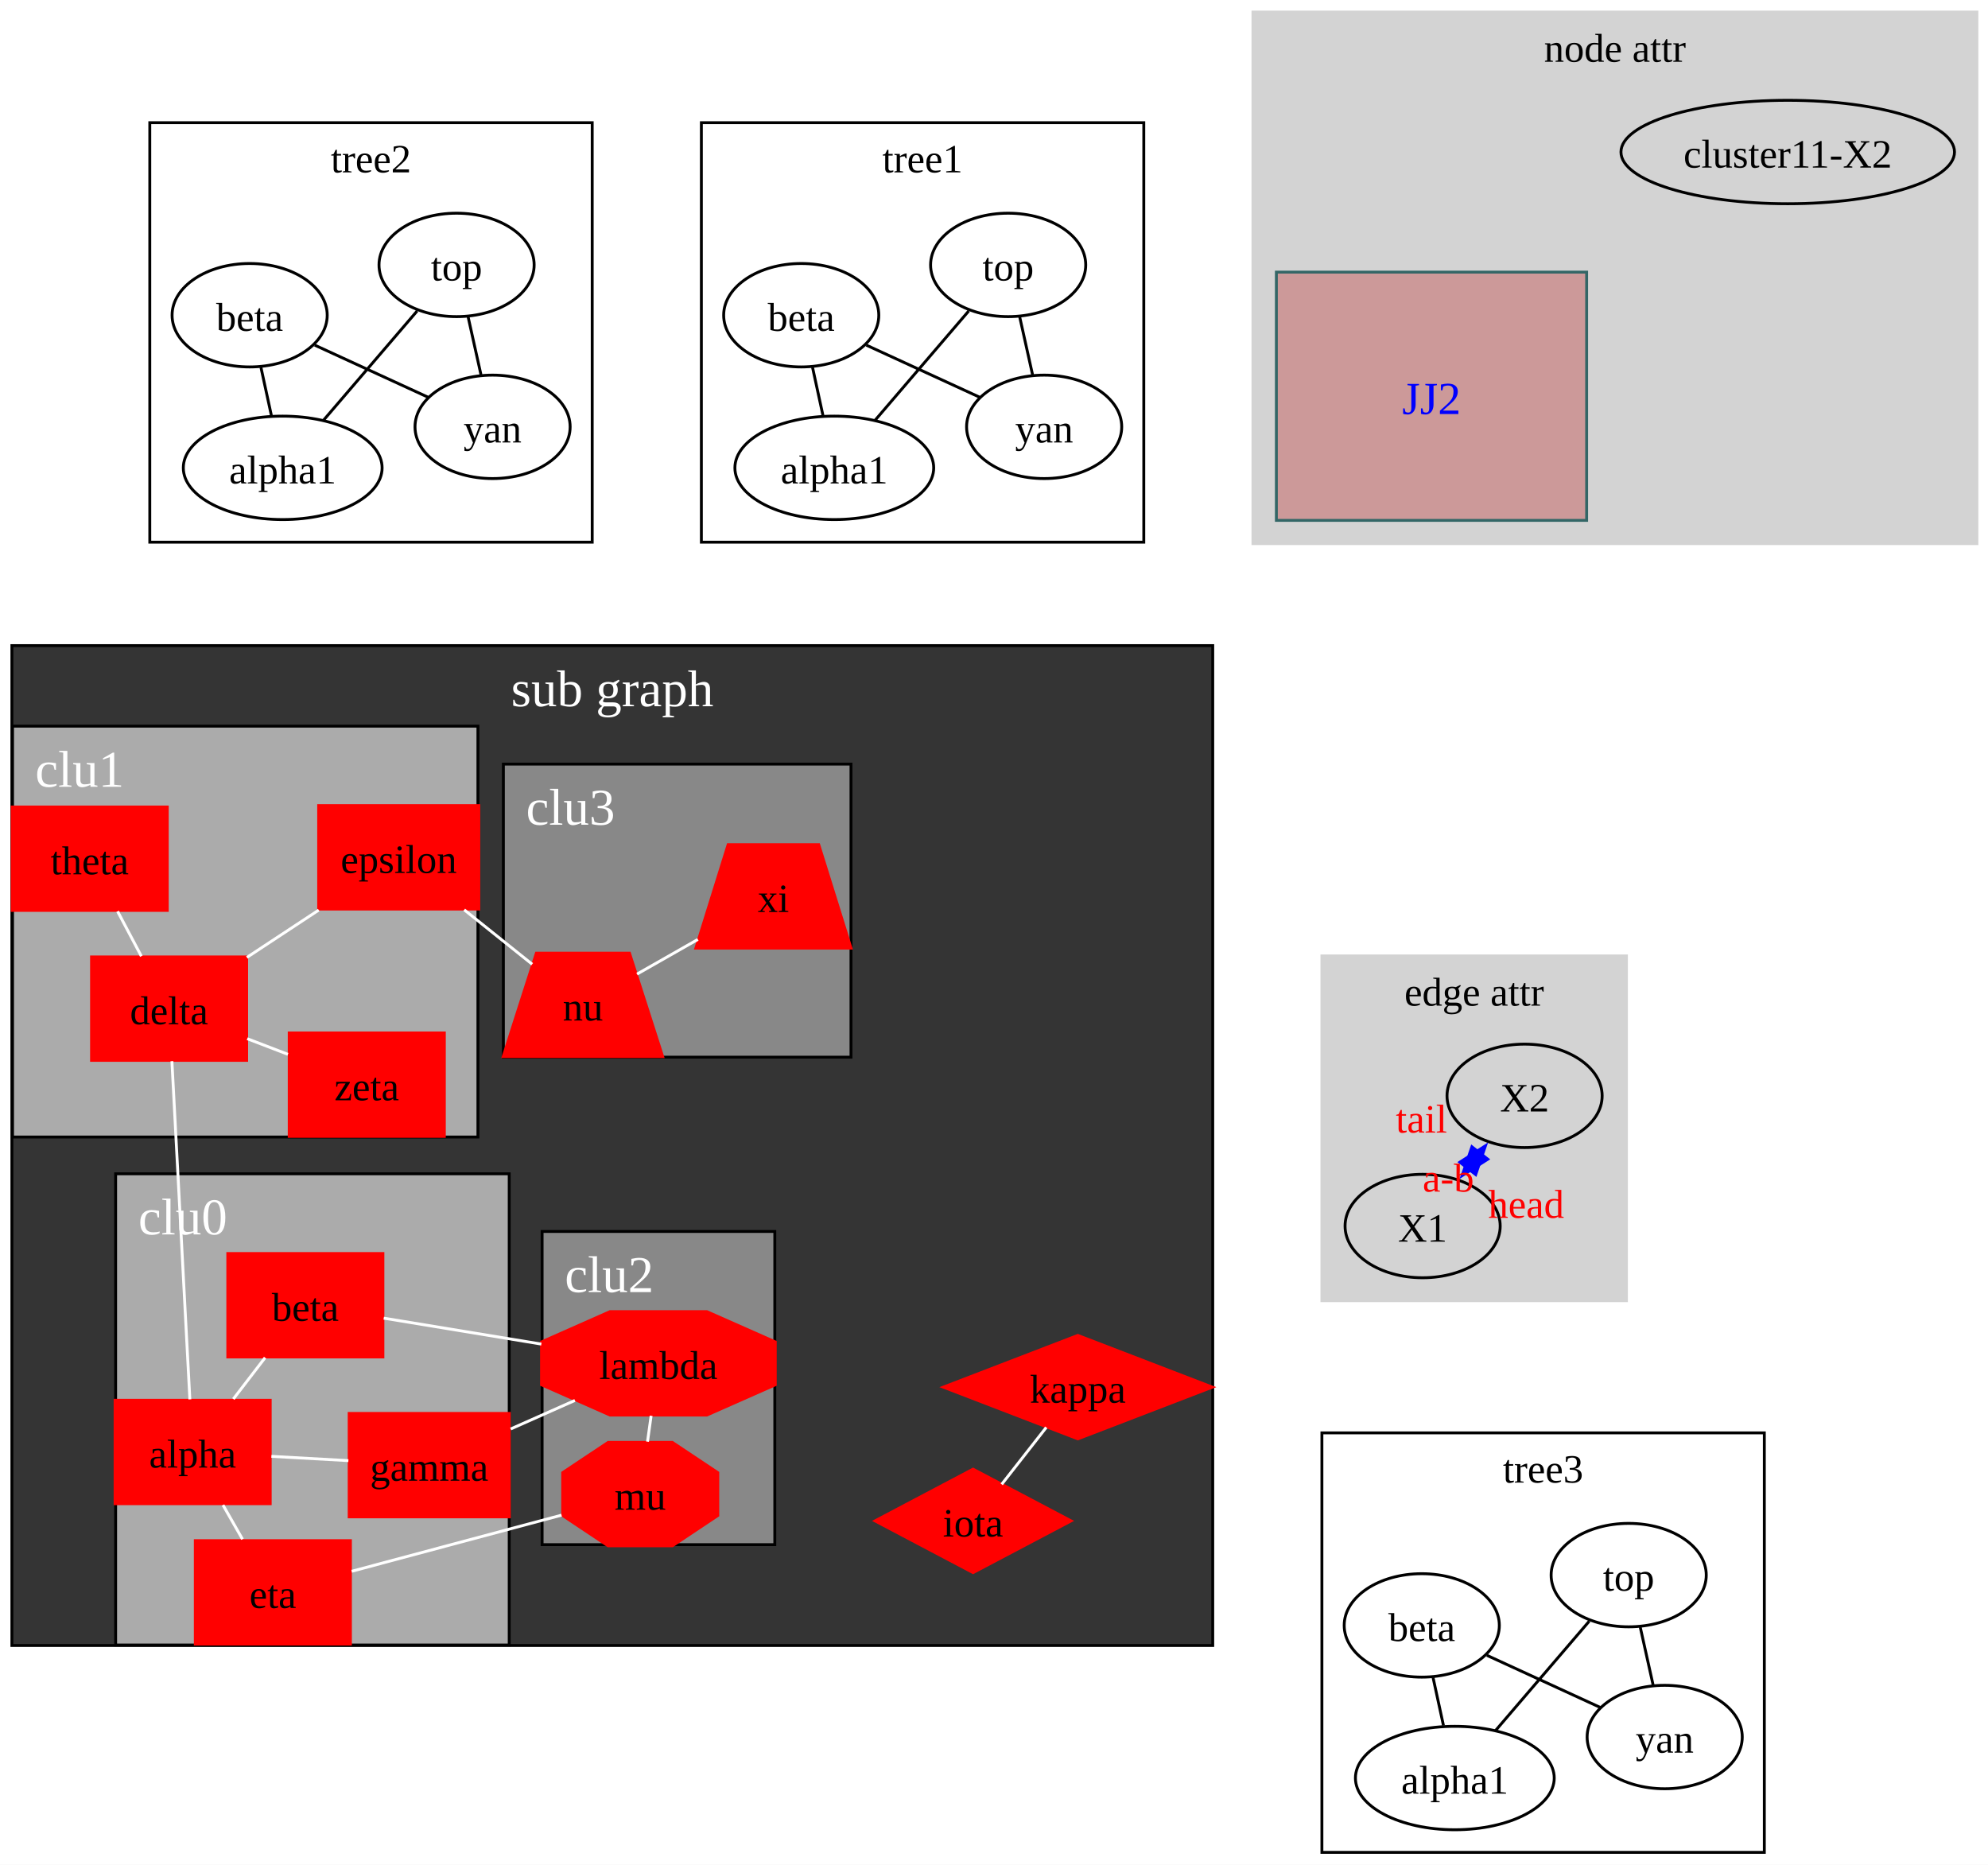
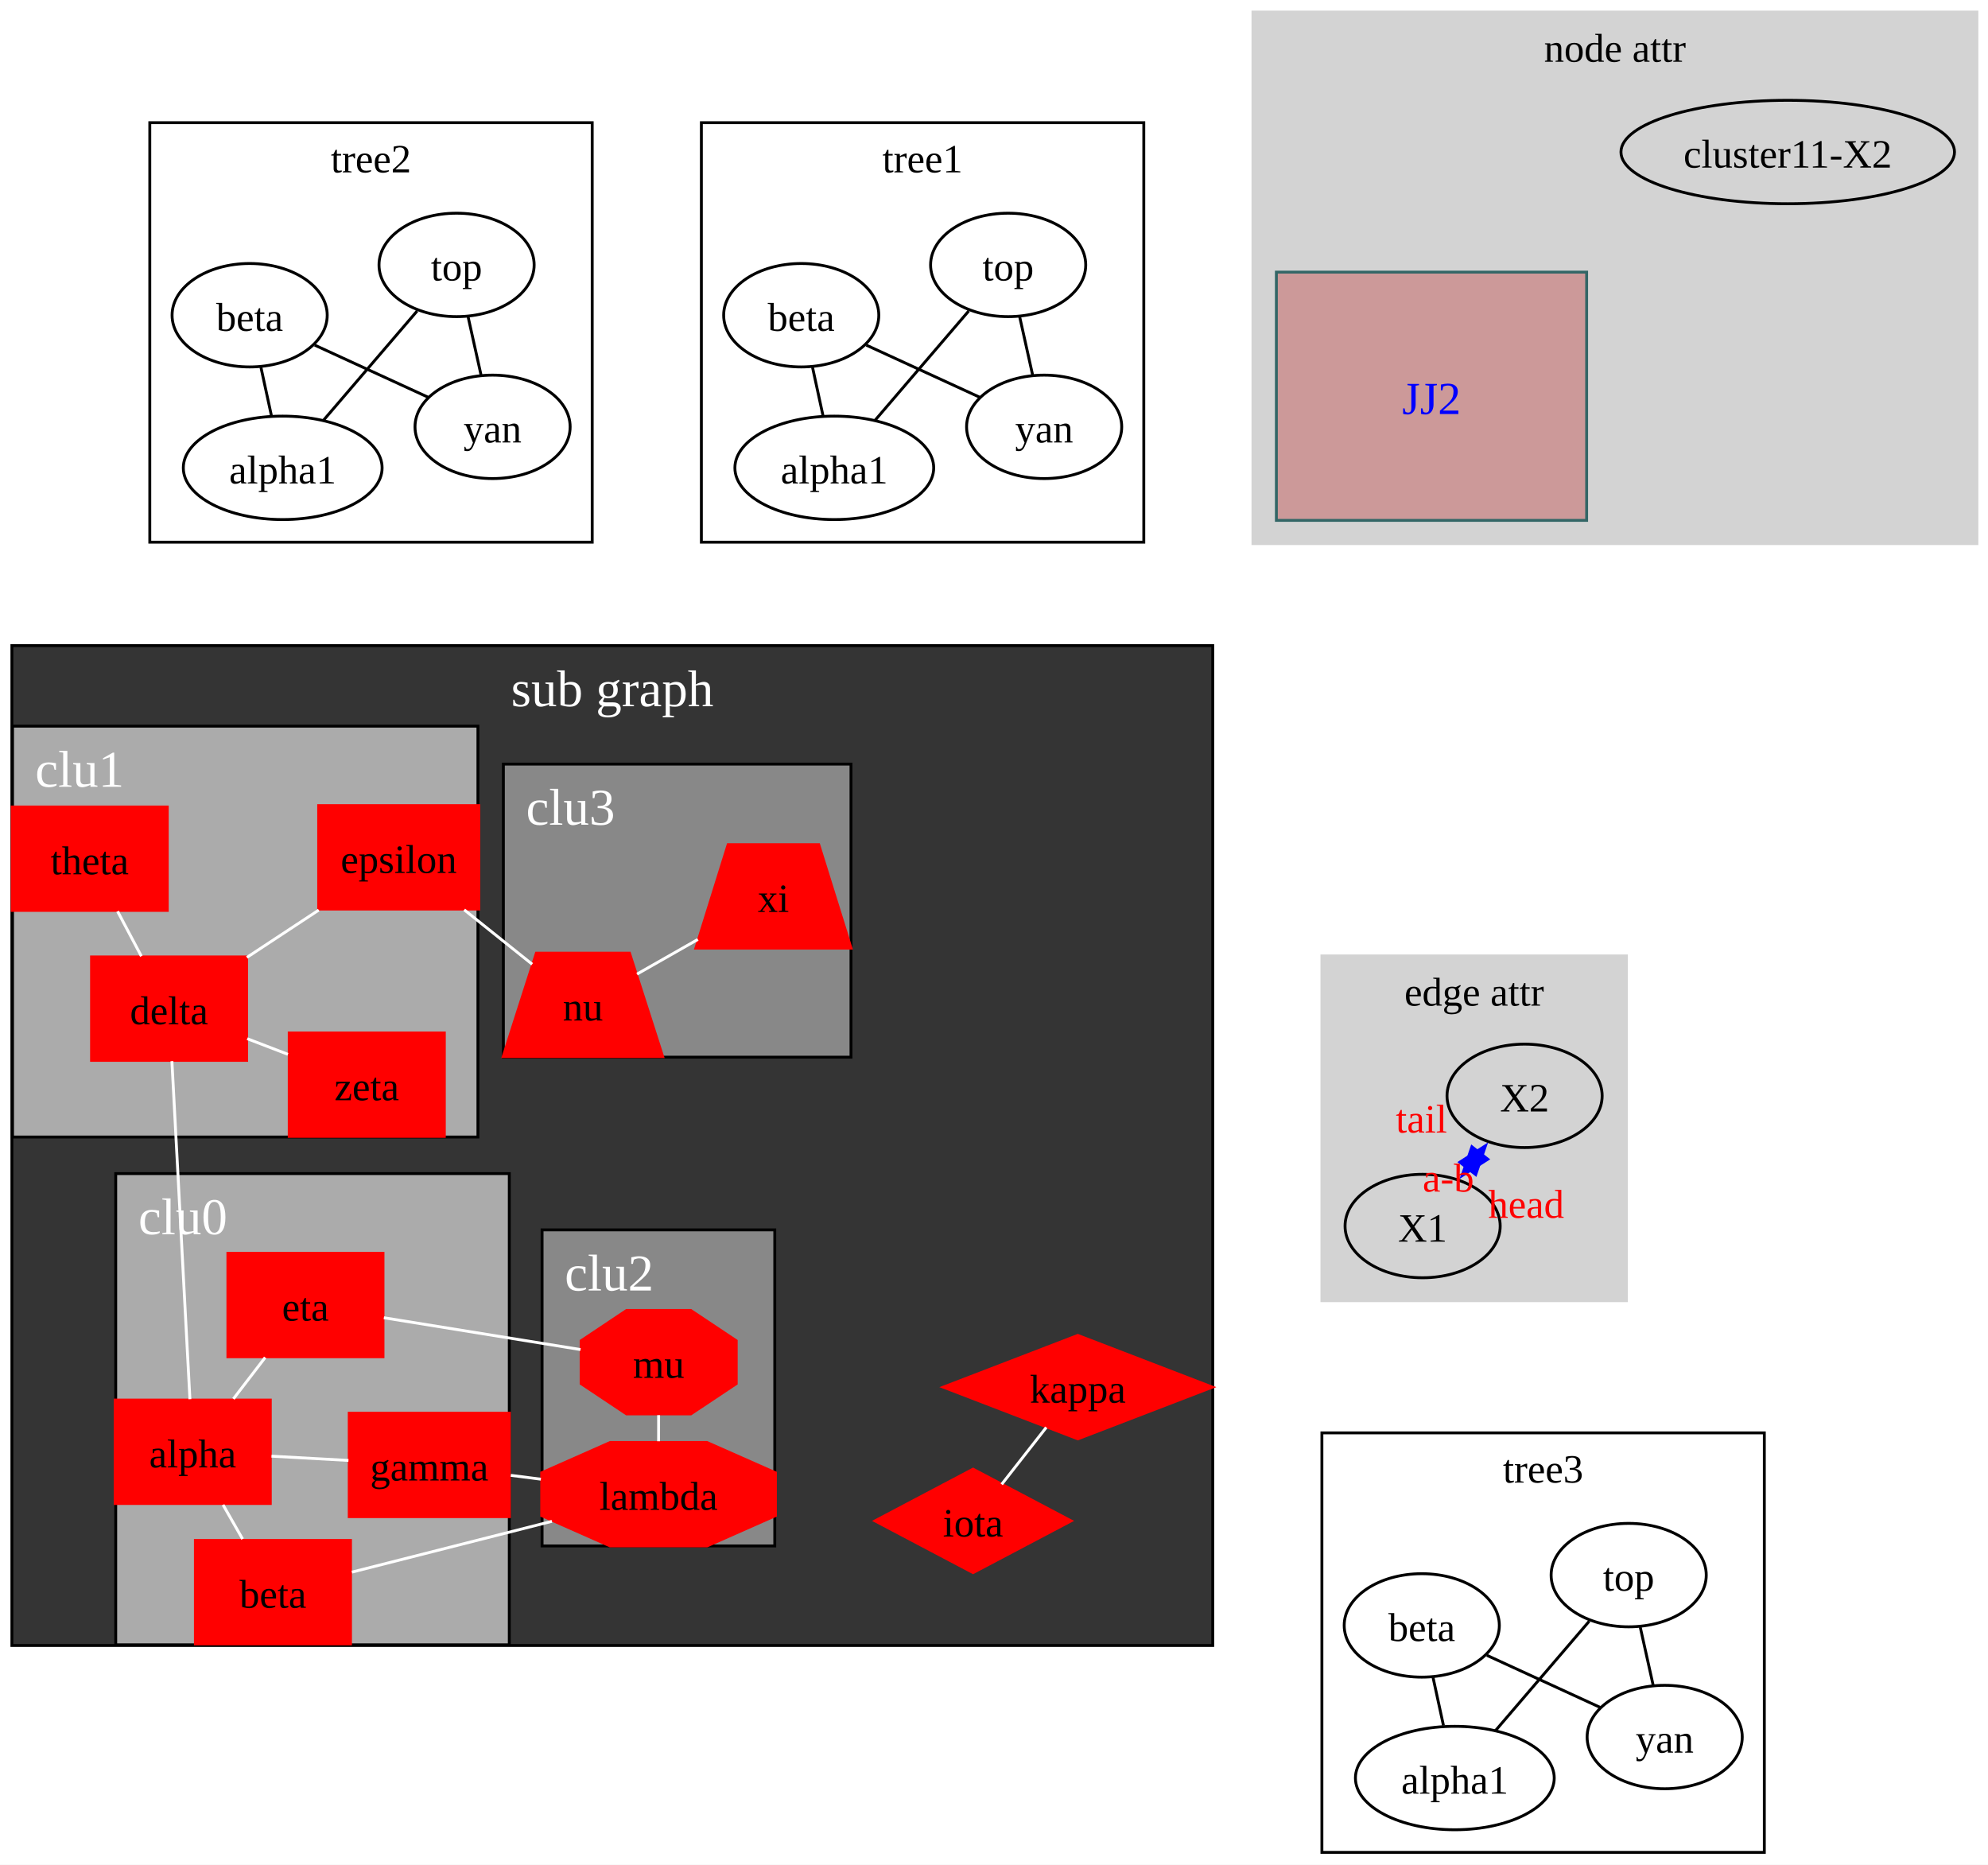
<svg xmlns="http://www.w3.org/2000/svg" width="692pt" height="649pt" viewBox="0.00 0.00 692.00 649.00">
  <g id="graph0" class="graph" transform="scale(1 1) rotate(0) translate(4 645)">
    <polygon fill="white" stroke="none" points="-4,4 -4,-645 688,-645 688,4 -4,4" />
    <g id="clust1" class="cluster">
      <polygon fill="lightgrey" stroke="lightgrey" points="432.14,-455.8 432.14,-640.8 684.14,-640.8 684.14,-455.8 432.14,-455.8" />
      <text text-anchor="middle" x="558.14" y="-623.5" font-family="Times New Roman,serif" font-size="14.00">node attr</text>
    </g>
    <g id="clust2" class="cluster">
      <polygon fill="lightgrey" stroke="lightgrey" points="456.14,-192.3 456.14,-312.3 562.14,-312.3 562.14,-192.3 456.14,-192.3" />
      <text text-anchor="middle" x="509.14" y="-295" font-family="Times New Roman,serif" font-size="14.00">edge attr</text>
    </g>
    <g id="clust3" class="cluster">
      <polygon fill="#343434" stroke="black" points="0.14,-72.3 0.14,-420.3 418.14,-420.3 418.14,-72.3 0.14,-72.3" />
      <text text-anchor="middle" x="209.14" y="-399.2" font-family="Times New Roman,serif" font-size="18.00" fill="white">sub graph</text>
    </g>
    <g id="clust4" class="cluster">
-       <polygon fill="#ababab" stroke="black" points="36.25,-72.47 36.25,-236.47 173.25,-236.47 173.25,-72.47 36.25,-72.47" />
-       <text text-anchor="middle" x="59.63" y="-215.37" font-family="Times New Roman,serif" font-size="18.00" fill="white">clu0</text>
+       <polygon fill="#ababab" stroke="black" points="36.28,-72.54 36.28,-236.54 173.28,-236.54 173.28,-72.54 36.28,-72.54" />
+       <text text-anchor="middle" x="59.65" y="-215.44" font-family="Times New Roman,serif" font-size="18.00" fill="white">clu0</text>
    </g>
    <g id="clust5" class="cluster">
      <polygon fill="#ababab" stroke="black" points="0.36,-249.27 0.36,-392.27 162.36,-392.27 162.36,-249.27 0.36,-249.27" />
      <text text-anchor="middle" x="23.74" y="-371.17" font-family="Times New Roman,serif" font-size="18.00" fill="white">clu1</text>
    </g>
    <g id="clust6" class="cluster">
-       <polygon fill="#888888" stroke="black" points="184.7,-107.4 184.7,-216.4 265.7,-216.4 265.7,-107.4 184.7,-107.4" />
-       <text text-anchor="middle" x="208.08" y="-195.3" font-family="Times New Roman,serif" font-size="18.00" fill="white">clu2</text>
+       <polygon fill="#888888" stroke="black" points="184.69,-106.95 184.69,-216.95 265.69,-216.95 265.69,-106.95 184.69,-106.95" />
+       <text text-anchor="middle" x="208.06" y="-195.85" font-family="Times New Roman,serif" font-size="18.00" fill="white">clu2</text>
    </g>
    <g id="clust7" class="cluster">
      <polygon fill="#888888" stroke="black" points="171.22,-277.06 171.22,-379.06 292.22,-379.06 292.22,-277.06 171.22,-277.06" />
      <text text-anchor="middle" x="194.6" y="-357.96" font-family="Times New Roman,serif" font-size="18.00" fill="white">clu3</text>
    </g>
    <g id="clust9" class="cluster">
      <polygon fill="none" stroke="black" points="240.14,-456.3 240.14,-602.3 394.14,-602.3 394.14,-456.3 240.14,-456.3" />
      <text text-anchor="middle" x="317.14" y="-585" font-family="Times New Roman,serif" font-size="14.00">tree1</text>
    </g>
    <g id="clust10" class="cluster">
      <polygon fill="none" stroke="black" points="48.14,-456.3 48.14,-602.3 202.14,-602.3 202.14,-456.3 48.14,-456.3" />
      <text text-anchor="middle" x="125.14" y="-585" font-family="Times New Roman,serif" font-size="14.00">tree2</text>
    </g>
    <g id="clust11" class="cluster">
      <polygon fill="none" stroke="black" points="456.14,-0.3 456.14,-146.3 610.14,-146.3 610.14,-0.3 456.14,-0.3" />
      <text text-anchor="middle" x="533.14" y="-129" font-family="Times New Roman,serif" font-size="14.00">tree3</text>
    </g>
    <g id="node1" class="node">
      <polygon fill="#cc9999" stroke="#336666" points="548.29,-550.29 440.29,-550.29 440.29,-463.89 548.29,-463.89 548.29,-550.29" />
      <text text-anchor="middle" x="494.29" y="-500.89" font-family="Migu 1M" font-size="16.00" fill="blue">JJ2</text>
    </g>
    <g id="node2" class="node">
      <ellipse fill="none" stroke="black" cx="618.29" cy="-592.09" rx="58.05" ry="18" />
      <text text-anchor="middle" x="618.29" y="-586.67" font-family="Times New Roman,serif" font-size="14.00">cluster11-X2</text>
    </g>
    <g id="node3" class="node">
      <ellipse fill="none" stroke="black" cx="491.2" cy="-218.29" rx="27" ry="18" />
      <text text-anchor="middle" x="491.2" y="-212.87" font-family="Times New Roman,serif" font-size="14.00">X1</text>
    </g>
    <g id="node4" class="node">
      <ellipse fill="none" stroke="black" cx="526.69" cy="-263.6" rx="27" ry="18" />
      <text text-anchor="middle" x="526.69" y="-258.17" font-family="Times New Roman,serif" font-size="14.00">X2</text>
    </g>
    <g id="edge1" class="edge">
      <path fill="none" stroke="blue" d="M510.91,-243.46C510.98,-243.54 511.04,-243.62 511.11,-243.71" />
      <polygon fill="blue" stroke="blue" points="513.87,-241.55 504.95,-235.84 508.36,-245.87 513.87,-241.55" />
      <polygon fill="blue" stroke="blue" points="504.16,-240.51 513.08,-246.23 509.67,-236.2 504.16,-240.51" />
      <text text-anchor="middle" x="500.13" y="-230.28" font-family="Migu 1M" font-size="14.00" fill="red">a-b</text>
      <text text-anchor="middle" x="527.23" y="-221.15" font-family="Migu 1M" font-size="14.00" fill="red">head</text>
      <text text-anchor="middle" x="490.79" y="-250.82" font-family="Migu 1M" font-size="14.00" fill="red">tail</text>
    </g>
    <g id="node5" class="node">
-       <polygon fill="red" stroke="red" points="90.06,-157.65 36.06,-157.65 36.06,-121.65 90.06,-121.65 90.06,-157.65" />
-       <text text-anchor="middle" x="63.06" y="-134.23" font-family="Times New Roman,serif" font-size="14.00">alpha</text>
+       <polygon fill="red" stroke="red" points="90.09,-157.72 36.09,-157.72 36.09,-121.72 90.09,-121.72 90.09,-157.72" />
+       <text text-anchor="middle" x="63.09" y="-134.29" font-family="Times New Roman,serif" font-size="14.00">alpha</text>
    </g>
    <g id="node6" class="node">
-       <polygon fill="red" stroke="red" points="129.29,-208.72 75.29,-208.72 75.29,-172.72 129.29,-172.72 129.29,-208.72" />
-       <text text-anchor="middle" x="102.29" y="-185.29" font-family="Times New Roman,serif" font-size="14.00">beta</text>
+       <polygon fill="red" stroke="red" points="118.01,-108.86 64.01,-108.86 64.01,-72.86 118.01,-72.86 118.01,-108.86" />
+       <text text-anchor="middle" x="91.01" y="-85.43" font-family="Times New Roman,serif" font-size="14.00">beta</text>
    </g>
    <g id="edge2" class="edge">
-       <path fill="none" stroke="white" d="M77.22,-158.09C80.82,-162.77 84.69,-167.8 88.28,-172.48" />
+       <path fill="none" stroke="white" d="M73.64,-121.25C75.87,-117.35 78.21,-113.25 80.44,-109.36" />
    </g>
    <g id="node7" class="node">
-       <polygon fill="red" stroke="red" points="173.29,-153.07 117.54,-153.07 117.54,-117.07 173.29,-117.07 173.29,-153.07" />
-       <text text-anchor="middle" x="145.41" y="-129.65" font-family="Times New Roman,serif" font-size="14.00">gamma</text>
+       <polygon fill="red" stroke="red" points="173.31,-153.14 117.56,-153.14 117.56,-117.14 173.31,-117.14 173.31,-153.14" />
+       <text text-anchor="middle" x="145.44" y="-129.72" font-family="Times New Roman,serif" font-size="14.00">gamma</text>
    </g>
    <g id="edge3" class="edge">
-       <path fill="none" stroke="white" d="M90.48,-138.13C99.09,-137.65 108.61,-137.12 117.27,-136.64" />
+       <path fill="none" stroke="white" d="M90.51,-138.19C99.12,-137.72 108.63,-137.19 117.29,-136.71" />
    </g>
    <g id="node8" class="node">
-       <polygon fill="red" stroke="red" points="117.98,-108.79 63.98,-108.79 63.98,-72.79 117.98,-72.79 117.98,-108.79" />
-       <text text-anchor="middle" x="90.98" y="-85.37" font-family="Times New Roman,serif" font-size="14.00">eta</text>
+       <polygon fill="red" stroke="red" points="129.32,-208.79 75.32,-208.79 75.32,-172.79 129.32,-172.79 129.32,-208.79" />
+       <text text-anchor="middle" x="102.32" y="-185.36" font-family="Times New Roman,serif" font-size="14.00">eta</text>
    </g>
    <g id="edge4" class="edge">
-       <path fill="none" stroke="white" d="M73.62,-121.18C75.84,-117.29 78.19,-113.18 80.41,-109.29" />
+       <path fill="none" stroke="white" d="M77.25,-158.15C80.85,-162.84 84.72,-167.87 88.31,-172.55" />
    </g>
    <g id="node9" class="node">
      <polygon fill="red" stroke="red" points="81.86,-311.95 27.86,-311.95 27.86,-275.95 81.86,-275.95 81.86,-311.95" />
      <text text-anchor="middle" x="54.86" y="-288.53" font-family="Times New Roman,serif" font-size="14.00">delta</text>
    </g>
    <g id="edge11" class="edge">
-       <path fill="none" stroke="white" d="M62.09,-157.96C60.51,-187.65 57.41,-245.99 55.84,-275.67" />
+       <path fill="none" stroke="white" d="M62.11,-158.02C60.53,-187.7 57.42,-246.01 55.84,-275.68" />
    </g>
    <g id="node13" class="node">
-       <polygon fill="red" stroke="red" points="265.87,-163.04 265.87,-177.95 242.03,-188.5 208.33,-188.5 184.49,-177.95 184.49,-163.04 208.33,-152.5 242.03,-152.5 265.87,-163.04" />
-       <text text-anchor="middle" x="225.18" y="-165.07" font-family="Times New Roman,serif" font-size="14.00">lambda</text>
+       <polygon fill="red" stroke="red" points="265.92,-117.5 265.92,-132.41 242.09,-142.95 208.38,-142.95 184.55,-132.41 184.55,-117.5 208.38,-106.95 242.09,-106.95 265.92,-117.5" />
+       <text text-anchor="middle" x="225.24" y="-119.53" font-family="Times New Roman,serif" font-size="14.00">lambda</text>
    </g>
    <g id="edge12" class="edge">
-       <path fill="none" stroke="white" d="M129.57,-186.23C145.69,-183.58 166.41,-180.17 184.44,-177.2" />
+       <path fill="none" stroke="white" d="M118.5,-97.84C138.59,-102.94 166.07,-109.92 188.12,-115.52" />
    </g>
    <g id="edge13" class="edge">
-       <path fill="none" stroke="white" d="M173.76,-147.66C181.02,-150.88 188.83,-154.35 196.12,-157.59" />
+       <path fill="none" stroke="white" d="M173.8,-131.52C177.2,-131.09 180.73,-130.64 184.27,-130.18" />
    </g>
    <g id="node14" class="node">
-       <polygon fill="red" stroke="red" points="245.86,-117.54 245.86,-132.45 230.04,-142.99 207.68,-142.99 191.86,-132.45 191.86,-117.54 207.68,-106.99 230.04,-106.99 245.86,-117.54" />
-       <text text-anchor="middle" x="218.86" y="-119.57" font-family="Times New Roman,serif" font-size="14.00">mu</text>
+       <polygon fill="red" stroke="red" points="252.28,-163.44 252.28,-178.35 236.46,-188.9 214.09,-188.9 198.28,-178.35 198.28,-163.44 214.09,-152.9 236.46,-152.9 252.28,-163.44" />
+       <text text-anchor="middle" x="225.28" y="-165.47" font-family="Times New Roman,serif" font-size="14.00">mu</text>
    </g>
    <g id="edge15" class="edge">
-       <path fill="none" stroke="white" d="M118.42,-98.13C139.99,-103.9 169.91,-111.9 191.47,-117.67" />
+       <path fill="none" stroke="white" d="M129.61,-186.37C149.98,-183.08 177.71,-178.59 198.07,-175.3" />
    </g>
    <g id="node10" class="node">
      <polygon fill="red" stroke="red" points="162.67,-364.61 106.92,-364.61 106.92,-328.61 162.67,-328.61 162.67,-364.61" />
      <text text-anchor="middle" x="134.8" y="-341.19" font-family="Times New Roman,serif" font-size="14.00">epsilon</text>
    </g>
    <g id="edge5" class="edge">
      <path fill="none" stroke="white" d="M81.93,-311.78C89.99,-317.09 98.83,-322.92 106.95,-328.26" />
    </g>
    <g id="node11" class="node">
      <polygon fill="red" stroke="red" points="150.67,-285.49 96.67,-285.49 96.67,-249.49 150.67,-249.49 150.67,-285.49" />
-       <text text-anchor="middle" x="123.67" y="-262.06" font-family="Times New Roman,serif" font-size="14.00">zeta</text>
+       <text text-anchor="middle" x="123.67" y="-262.07" font-family="Times New Roman,serif" font-size="14.00">zeta</text>
    </g>
    <g id="edge6" class="edge">
      <path fill="none" stroke="white" d="M82.06,-283.49C86.72,-281.7 91.56,-279.84 96.22,-278.05" />
    </g>
    <g id="node12" class="node">
      <polygon fill="red" stroke="red" points="54.23,-364.14 0.23,-364.14 0.23,-328.14 54.23,-328.14 54.23,-364.14" />
      <text text-anchor="middle" x="27.23" y="-340.71" font-family="Times New Roman,serif" font-size="14.00">theta</text>
    </g>
    <g id="edge7" class="edge">
-       <path fill="none" stroke="white" d="M45.2,-312.2C42.52,-317.26 39.61,-322.75 36.93,-327.81" />
+       <path fill="none" stroke="white" d="M45.2,-312.21C42.52,-317.26 39.61,-322.75 36.93,-327.81" />
    </g>
    <g id="node15" class="node">
      <polygon fill="red" stroke="red" points="215.12,-313.26 182.7,-313.26 171.16,-277.26 226.67,-277.26 215.12,-313.26" />
      <text text-anchor="middle" x="198.91" y="-289.83" font-family="Times New Roman,serif" font-size="14.00">nu</text>
    </g>
    <g id="edge14" class="edge">
      <path fill="none" stroke="white" d="M157.58,-328.36C165.36,-322.13 173.93,-315.27 181.24,-309.41" />
    </g>
    <g id="edge8" class="edge">
-       <path fill="none" stroke="white" d="M222.65,-152.25C222.23,-149.28 221.81,-146.21 221.39,-143.24" />
+       <path fill="none" stroke="white" d="M225.25,-143.38C225.26,-146.37 225.26,-149.47 225.26,-152.47" />
    </g>
    <g id="node16" class="node">
      <polygon fill="red" stroke="red" points="280.99,-351.02 249.45,-351.02 238.22,-315.02 292.22,-315.02 280.99,-351.02" />
-       <text text-anchor="middle" x="265.22" y="-327.59" font-family="Times New Roman,serif" font-size="14.00">xi</text>
+       <text text-anchor="middle" x="265.22" y="-327.6" font-family="Times New Roman,serif" font-size="14.00">xi</text>
    </g>
    <g id="edge9" class="edge">
      <path fill="none" stroke="white" d="M217.74,-305.98C224.32,-309.73 231.84,-314.01 238.92,-318.04" />
    </g>
    <g id="node17" class="node">
      <polygon fill="red" stroke="red" points="334.71,-133.67 300.6,-115.67 334.71,-97.67 368.82,-115.67 334.71,-133.67" />
      <polyline fill="none" stroke="red" points="311.21,-121.27 311.21,-110.07" />
      <polyline fill="none" stroke="red" points="324.1,-103.27 345.32,-103.27" />
      <polyline fill="none" stroke="red" points="358.2,-110.07 358.2,-121.27" />
      <polyline fill="none" stroke="red" points="345.32,-128.07 324.1,-128.07" />
      <text text-anchor="middle" x="334.71" y="-110.24" font-family="Times New Roman,serif" font-size="14.00">iota</text>
    </g>
    <g id="node18" class="node">
      <polygon fill="red" stroke="red" points="371.18,-180.22 324.37,-162.22 371.18,-144.22 417.99,-162.22 371.18,-180.22" />
      <polyline fill="none" stroke="red" points="335.57,-166.53 335.57,-157.92" />
      <polyline fill="none" stroke="red" points="359.98,-148.53 382.38,-148.53" />
      <polyline fill="none" stroke="red" points="406.79,-157.92 406.79,-166.53" />
      <polyline fill="none" stroke="red" points="382.38,-175.92 359.98,-175.92" />
      <text text-anchor="middle" x="371.18" y="-156.8" font-family="Times New Roman,serif" font-size="14.00">kappa</text>
    </g>
    <g id="edge10" class="edge">
      <path fill="none" stroke="white" d="M344.67,-128.39C349.48,-134.53 355.26,-141.91 360.2,-148.21" />
    </g>
    <g id="node19" class="node">
      <ellipse fill="none" stroke="black" cx="286.41" cy="-482.17" rx="34.6" ry="18" />
      <text text-anchor="middle" x="286.41" y="-476.74" font-family="Times New Roman,serif" font-size="14.00">alpha1</text>
    </g>
    <g id="node20" class="node">
      <ellipse fill="none" stroke="black" cx="274.9" cy="-535.29" rx="27" ry="18" />
      <text text-anchor="middle" x="274.9" y="-529.86" font-family="Times New Roman,serif" font-size="14.00">beta</text>
    </g>
    <g id="edge16" class="edge">
      <path fill="none" stroke="black" d="M282.45,-500.45C281.28,-505.85 280,-511.76 278.83,-517.15" />
    </g>
    <g id="node21" class="node">
      <ellipse fill="none" stroke="black" cx="359.46" cy="-496.44" rx="27" ry="18" />
      <text text-anchor="middle" x="359.46" y="-491.01" font-family="Times New Roman,serif" font-size="14.00">yan</text>
    </g>
    <g id="edge17" class="edge">
      <path fill="none" stroke="black" d="M297.56,-524.88C309.79,-519.26 324.83,-512.35 337.03,-506.74" />
    </g>
    <g id="node22" class="node">
      <ellipse fill="none" stroke="black" cx="346.93" cy="-552.8" rx="27" ry="18" />
      <text text-anchor="middle" x="346.93" y="-547.38" font-family="Times New Roman,serif" font-size="14.00">top</text>
    </g>
    <g id="edge18" class="edge">
      <path fill="none" stroke="black" d="M355.42,-514.58C353.99,-521.02 352.38,-528.26 350.95,-534.69" />
    </g>
    <g id="edge19" class="edge">
      <path fill="none" stroke="black" d="M333.2,-536.77C323.43,-525.38 310.36,-510.11 300.51,-498.62" />
    </g>
    <g id="node23" class="node">
      <ellipse fill="none" stroke="black" cx="94.41" cy="-482.17" rx="34.6" ry="18" />
      <text text-anchor="middle" x="94.41" y="-476.74" font-family="Times New Roman,serif" font-size="14.00">alpha1</text>
    </g>
    <g id="node24" class="node">
      <ellipse fill="none" stroke="black" cx="82.9" cy="-535.29" rx="27" ry="18" />
      <text text-anchor="middle" x="82.9" y="-529.86" font-family="Times New Roman,serif" font-size="14.00">beta</text>
    </g>
    <g id="edge20" class="edge">
      <path fill="none" stroke="black" d="M90.45,-500.45C89.28,-505.85 88,-511.76 86.83,-517.15" />
    </g>
    <g id="node25" class="node">
      <ellipse fill="none" stroke="black" cx="167.46" cy="-496.44" rx="27" ry="18" />
      <text text-anchor="middle" x="167.46" y="-491.01" font-family="Times New Roman,serif" font-size="14.00">yan</text>
    </g>
    <g id="edge21" class="edge">
      <path fill="none" stroke="black" d="M105.56,-524.88C117.79,-519.26 132.83,-512.35 145.03,-506.74" />
    </g>
    <g id="node26" class="node">
      <ellipse fill="none" stroke="black" cx="154.93" cy="-552.8" rx="27" ry="18" />
      <text text-anchor="middle" x="154.93" y="-547.38" font-family="Times New Roman,serif" font-size="14.00">top</text>
    </g>
    <g id="edge22" class="edge">
      <path fill="none" stroke="black" d="M163.42,-514.58C161.99,-521.02 160.38,-528.26 158.95,-534.69" />
    </g>
    <g id="edge23" class="edge">
      <path fill="none" stroke="black" d="M141.2,-536.77C131.43,-525.38 118.36,-510.11 108.51,-498.62" />
    </g>
    <g id="node27" class="node">
      <ellipse fill="none" stroke="black" cx="502.41" cy="-26.17" rx="34.6" ry="18" />
      <text text-anchor="middle" x="502.41" y="-20.74" font-family="Times New Roman,serif" font-size="14.00">alpha1</text>
    </g>
    <g id="node28" class="node">
      <ellipse fill="none" stroke="black" cx="490.9" cy="-79.29" rx="27" ry="18" />
      <text text-anchor="middle" x="490.9" y="-73.86" font-family="Times New Roman,serif" font-size="14.00">beta</text>
    </g>
    <g id="edge24" class="edge">
      <path fill="none" stroke="black" d="M498.45,-44.45C497.28,-49.85 496,-55.76 494.83,-61.15" />
    </g>
    <g id="node29" class="node">
      <ellipse fill="none" stroke="black" cx="575.46" cy="-40.44" rx="27" ry="18" />
      <text text-anchor="middle" x="575.46" y="-35.01" font-family="Times New Roman,serif" font-size="14.00">yan</text>
    </g>
    <g id="edge25" class="edge">
      <path fill="none" stroke="black" d="M513.56,-68.88C525.79,-63.26 540.83,-56.35 553.03,-50.74" />
    </g>
    <g id="node30" class="node">
      <ellipse fill="none" stroke="black" cx="562.93" cy="-96.8" rx="27" ry="18" />
      <text text-anchor="middle" x="562.93" y="-91.38" font-family="Times New Roman,serif" font-size="14.00">top</text>
    </g>
    <g id="edge26" class="edge">
      <path fill="none" stroke="black" d="M571.42,-58.58C569.99,-65.02 568.38,-72.26 566.95,-78.69" />
    </g>
    <g id="edge27" class="edge">
      <path fill="none" stroke="black" d="M549.2,-80.77C539.43,-69.38 526.36,-54.11 516.51,-42.62" />
    </g>
  </g>
</svg>
